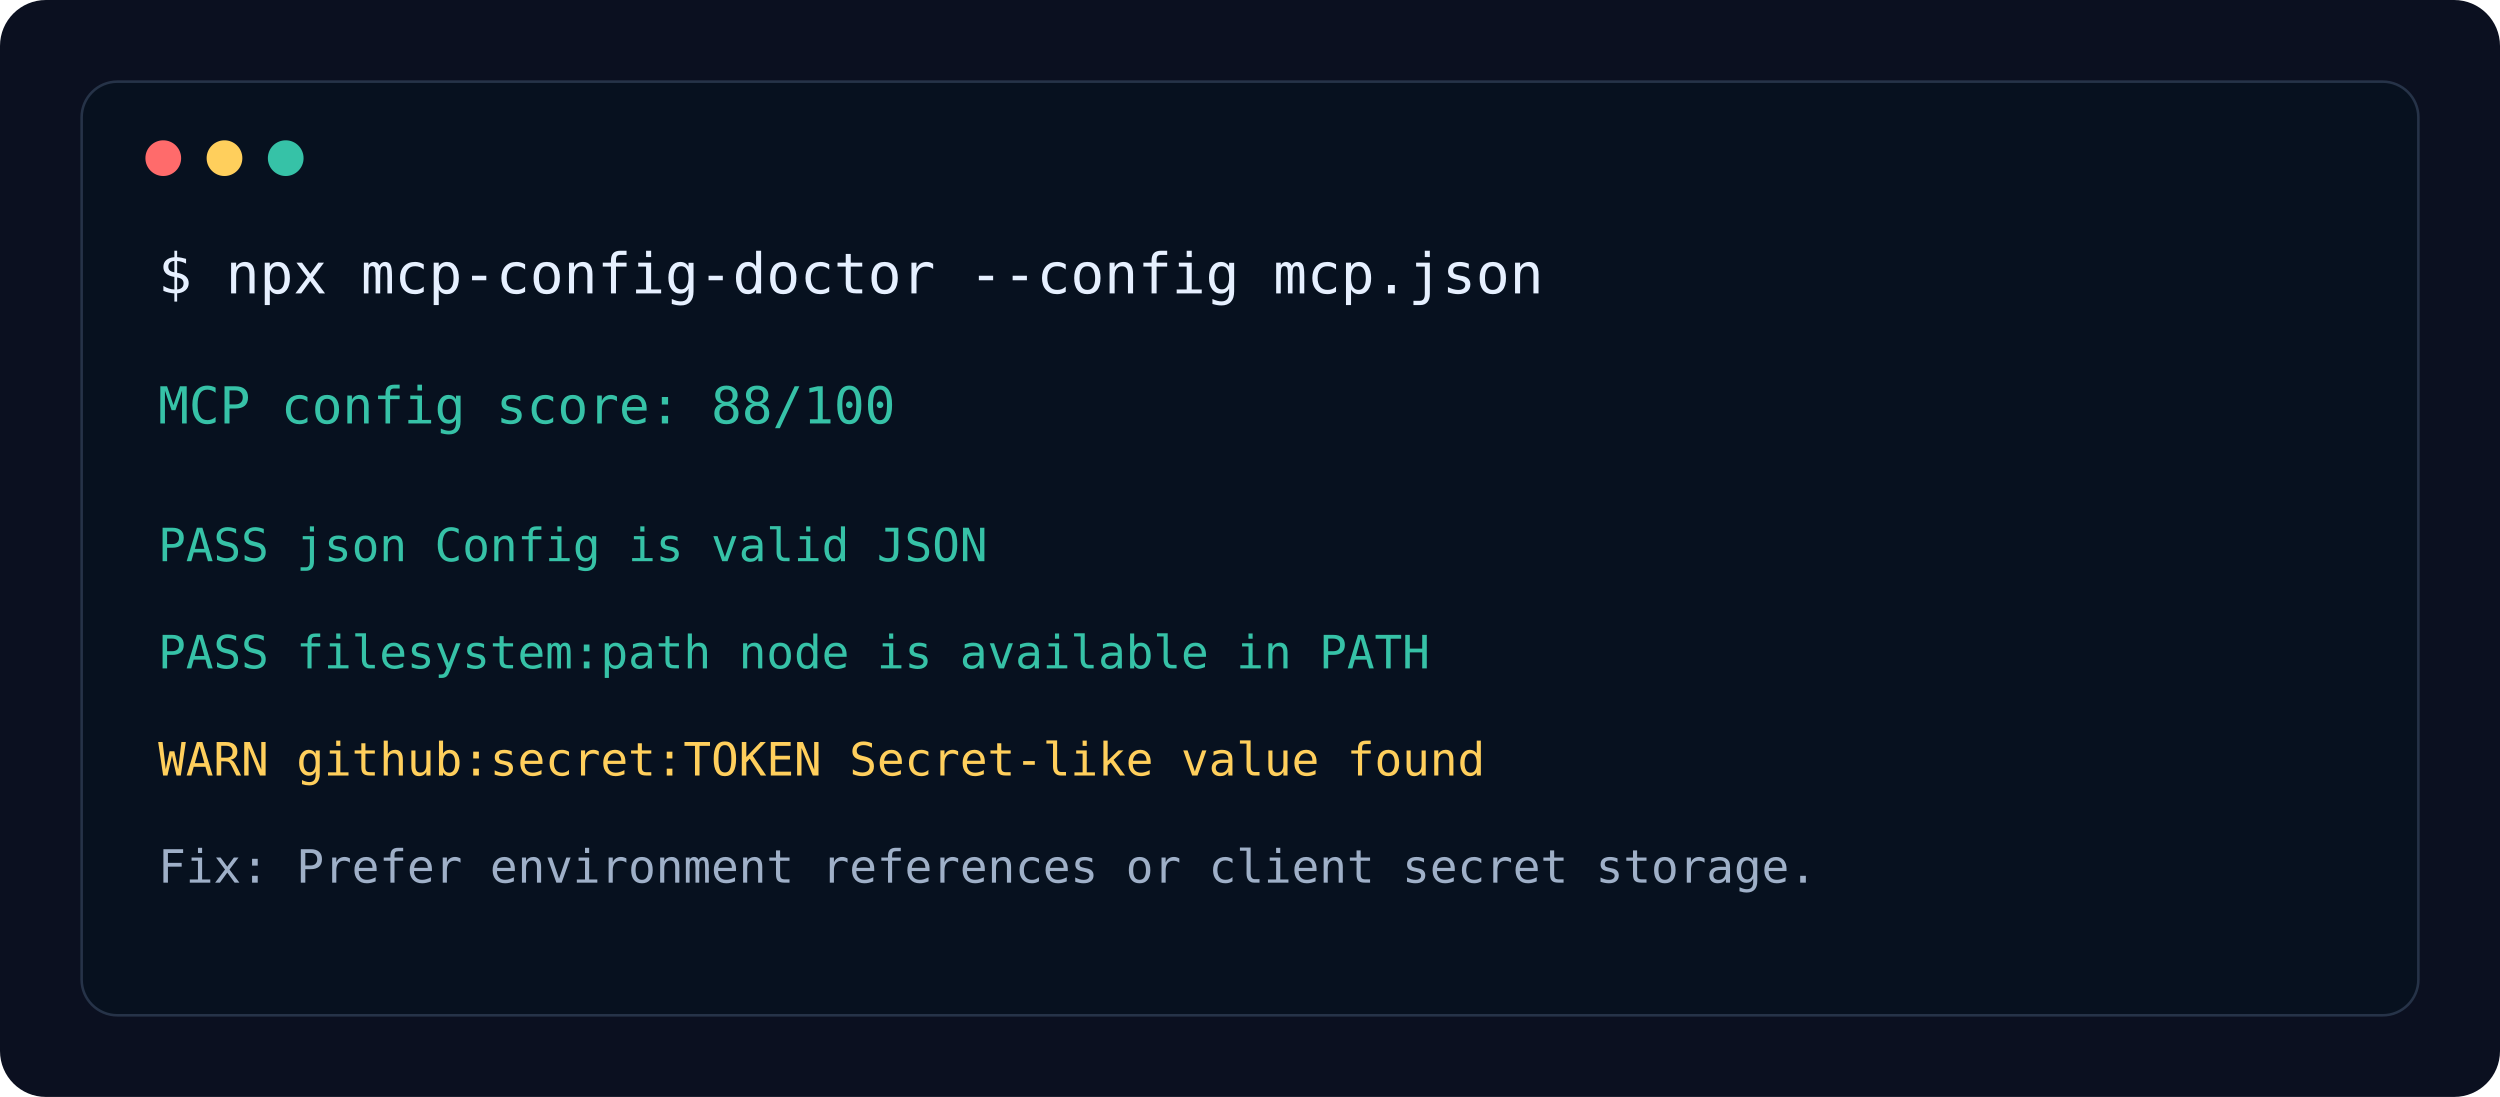
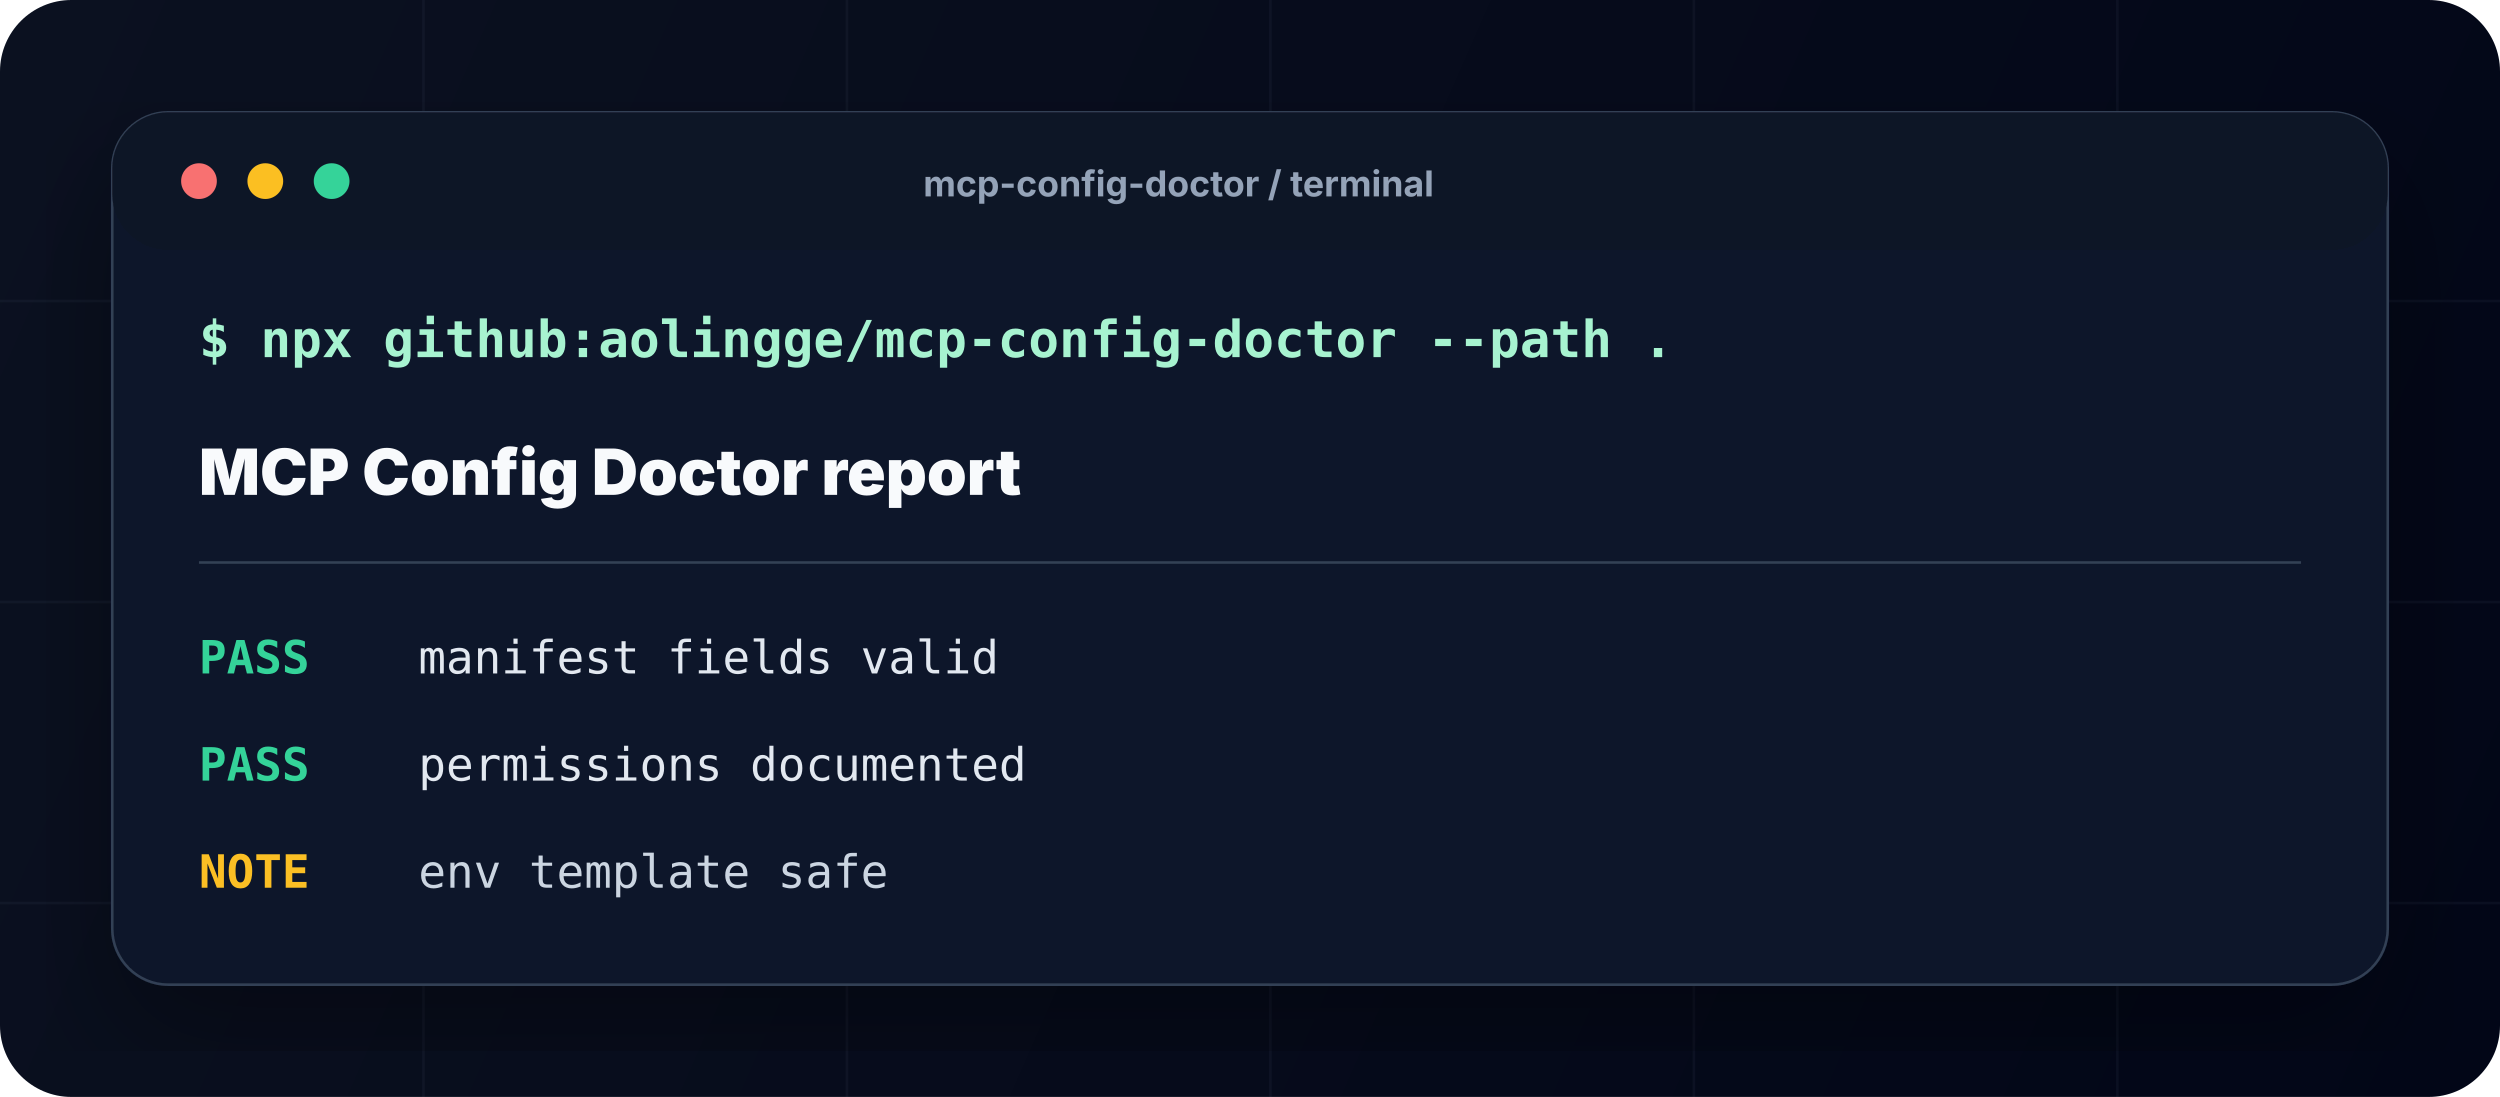
<svg xmlns="http://www.w3.org/2000/svg" width="980" height="430" viewBox="0 0 980 430" fill="none">
-   <rect width="980" height="430" rx="18" fill="#0B1020" />
-   <rect x="32" y="32" width="916" height="366" rx="14" fill="#07111F" stroke="#263348" />
-   <circle cx="64" cy="62" r="7" fill="#FF6B6B" />
-   <circle cx="88" cy="62" r="7" fill="#FFCF5C" />
-   <circle cx="112" cy="62" r="7" fill="#36C2A7" />
-   <text x="62" y="115" fill="#E6F0FF" font-family="JetBrains Mono,Consolas,monospace" font-size="22">$ npx mcp-config-doctor --config mcp.json</text>
-   <text x="62" y="166" fill="#36C2A7" font-family="JetBrains Mono,Consolas,monospace" font-size="20">MCP config score: 88/100</text>
-   <text x="62" y="220" fill="#36C2A7" font-family="JetBrains Mono,Consolas,monospace" font-size="18">PASS  json                 Config is valid JSON</text>
-   <text x="62" y="262" fill="#36C2A7" font-family="JetBrains Mono,Consolas,monospace" font-size="18">PASS  filesystem:path      node is available in PATH</text>
-   <text x="62" y="304" fill="#FFCF5C" font-family="JetBrains Mono,Consolas,monospace" font-size="18">WARN  github:secret:TOKEN  Secret-like value found</text>
-   <text x="62" y="346" fill="#9FB0C8" font-family="JetBrains Mono,Consolas,monospace" font-size="18">Fix: Prefer environment references or client secret storage.</text>
+   <defs>
+     <linearGradient id="panel" x1="0" y1="0" x2="980" y2="430" gradientUnits="userSpaceOnUse">
+       <stop stop-color="#0B1120" />
+       <stop offset="1" stop-color="#020617" />
+     </linearGradient>
+     <filter id="terminalShadow" x="18" y="18" width="944" height="394" filterUnits="userSpaceOnUse" color-interpolation-filters="sRGB">
+       <feDropShadow dx="0" dy="22" stdDeviation="24" flood-color="#000000" flood-opacity=".35" />
+     </filter>
+   </defs>
+   <rect width="980" height="430" rx="28" fill="url(#panel)" />
+   <path d="M0 118h980M0 236h980M0 354h980M166 0v430M332 0v430M498 0v430M664 0v430M830 0v430" stroke="#94A3B8" stroke-opacity=".06" />
+   <g filter="url(#terminalShadow)">
+     <rect x="44" y="44" width="892" height="342" rx="22" fill="#0F172A" stroke="#334155" />
+     <rect x="44" y="44" width="892" height="54" rx="22" fill="#111827" />
+     <circle cx="78" cy="71" r="7" fill="#F87171" />
+     <circle cx="104" cy="71" r="7" fill="#FBBF24" />
+     <circle cx="130" cy="71" r="7" fill="#34D399" />
+     <text x="462" y="77" text-anchor="middle" fill="#94A3B8" font-family="Inter,Segoe UI,Arial,sans-serif" font-size="14" font-weight="700">mcp-config-doctor / terminal</text>
+   </g>
+   <text x="78" y="140" fill="#A7F3D0" font-family="JetBrains Mono,Consolas,monospace" font-size="20" font-weight="700">$ npx github:aolingge/mcp-config-doctor --path .</text>
+   <text x="78" y="194" fill="#F8FAFC" font-family="Inter,Segoe UI,Arial,sans-serif" font-size="25" font-weight="850">MCP Config Doctor report</text>
+   <rect x="78" y="220" width="824" height="1" fill="#334155" />
+   <text x="78" y="264" fill="#34D399" font-family="JetBrains Mono,Consolas,monospace" font-size="18" font-weight="700">PASS</text>
+   <text x="164" y="264" fill="#E2E8F0" font-family="JetBrains Mono,Consolas,monospace" font-size="18">manifest fields valid</text>
+   <text x="78" y="306" fill="#34D399" font-family="JetBrains Mono,Consolas,monospace" font-size="18" font-weight="700">PASS</text>
+   <text x="164" y="306" fill="#E2E8F0" font-family="JetBrains Mono,Consolas,monospace" font-size="18">permissions documented</text>
+   <text x="78" y="348" fill="#FBBF24" font-family="JetBrains Mono,Consolas,monospace" font-size="18" font-weight="700">NOTE</text>
+   <text x="164" y="348" fill="#CBD5E1" font-family="JetBrains Mono,Consolas,monospace" font-size="18">env template safe</text>
</svg>
